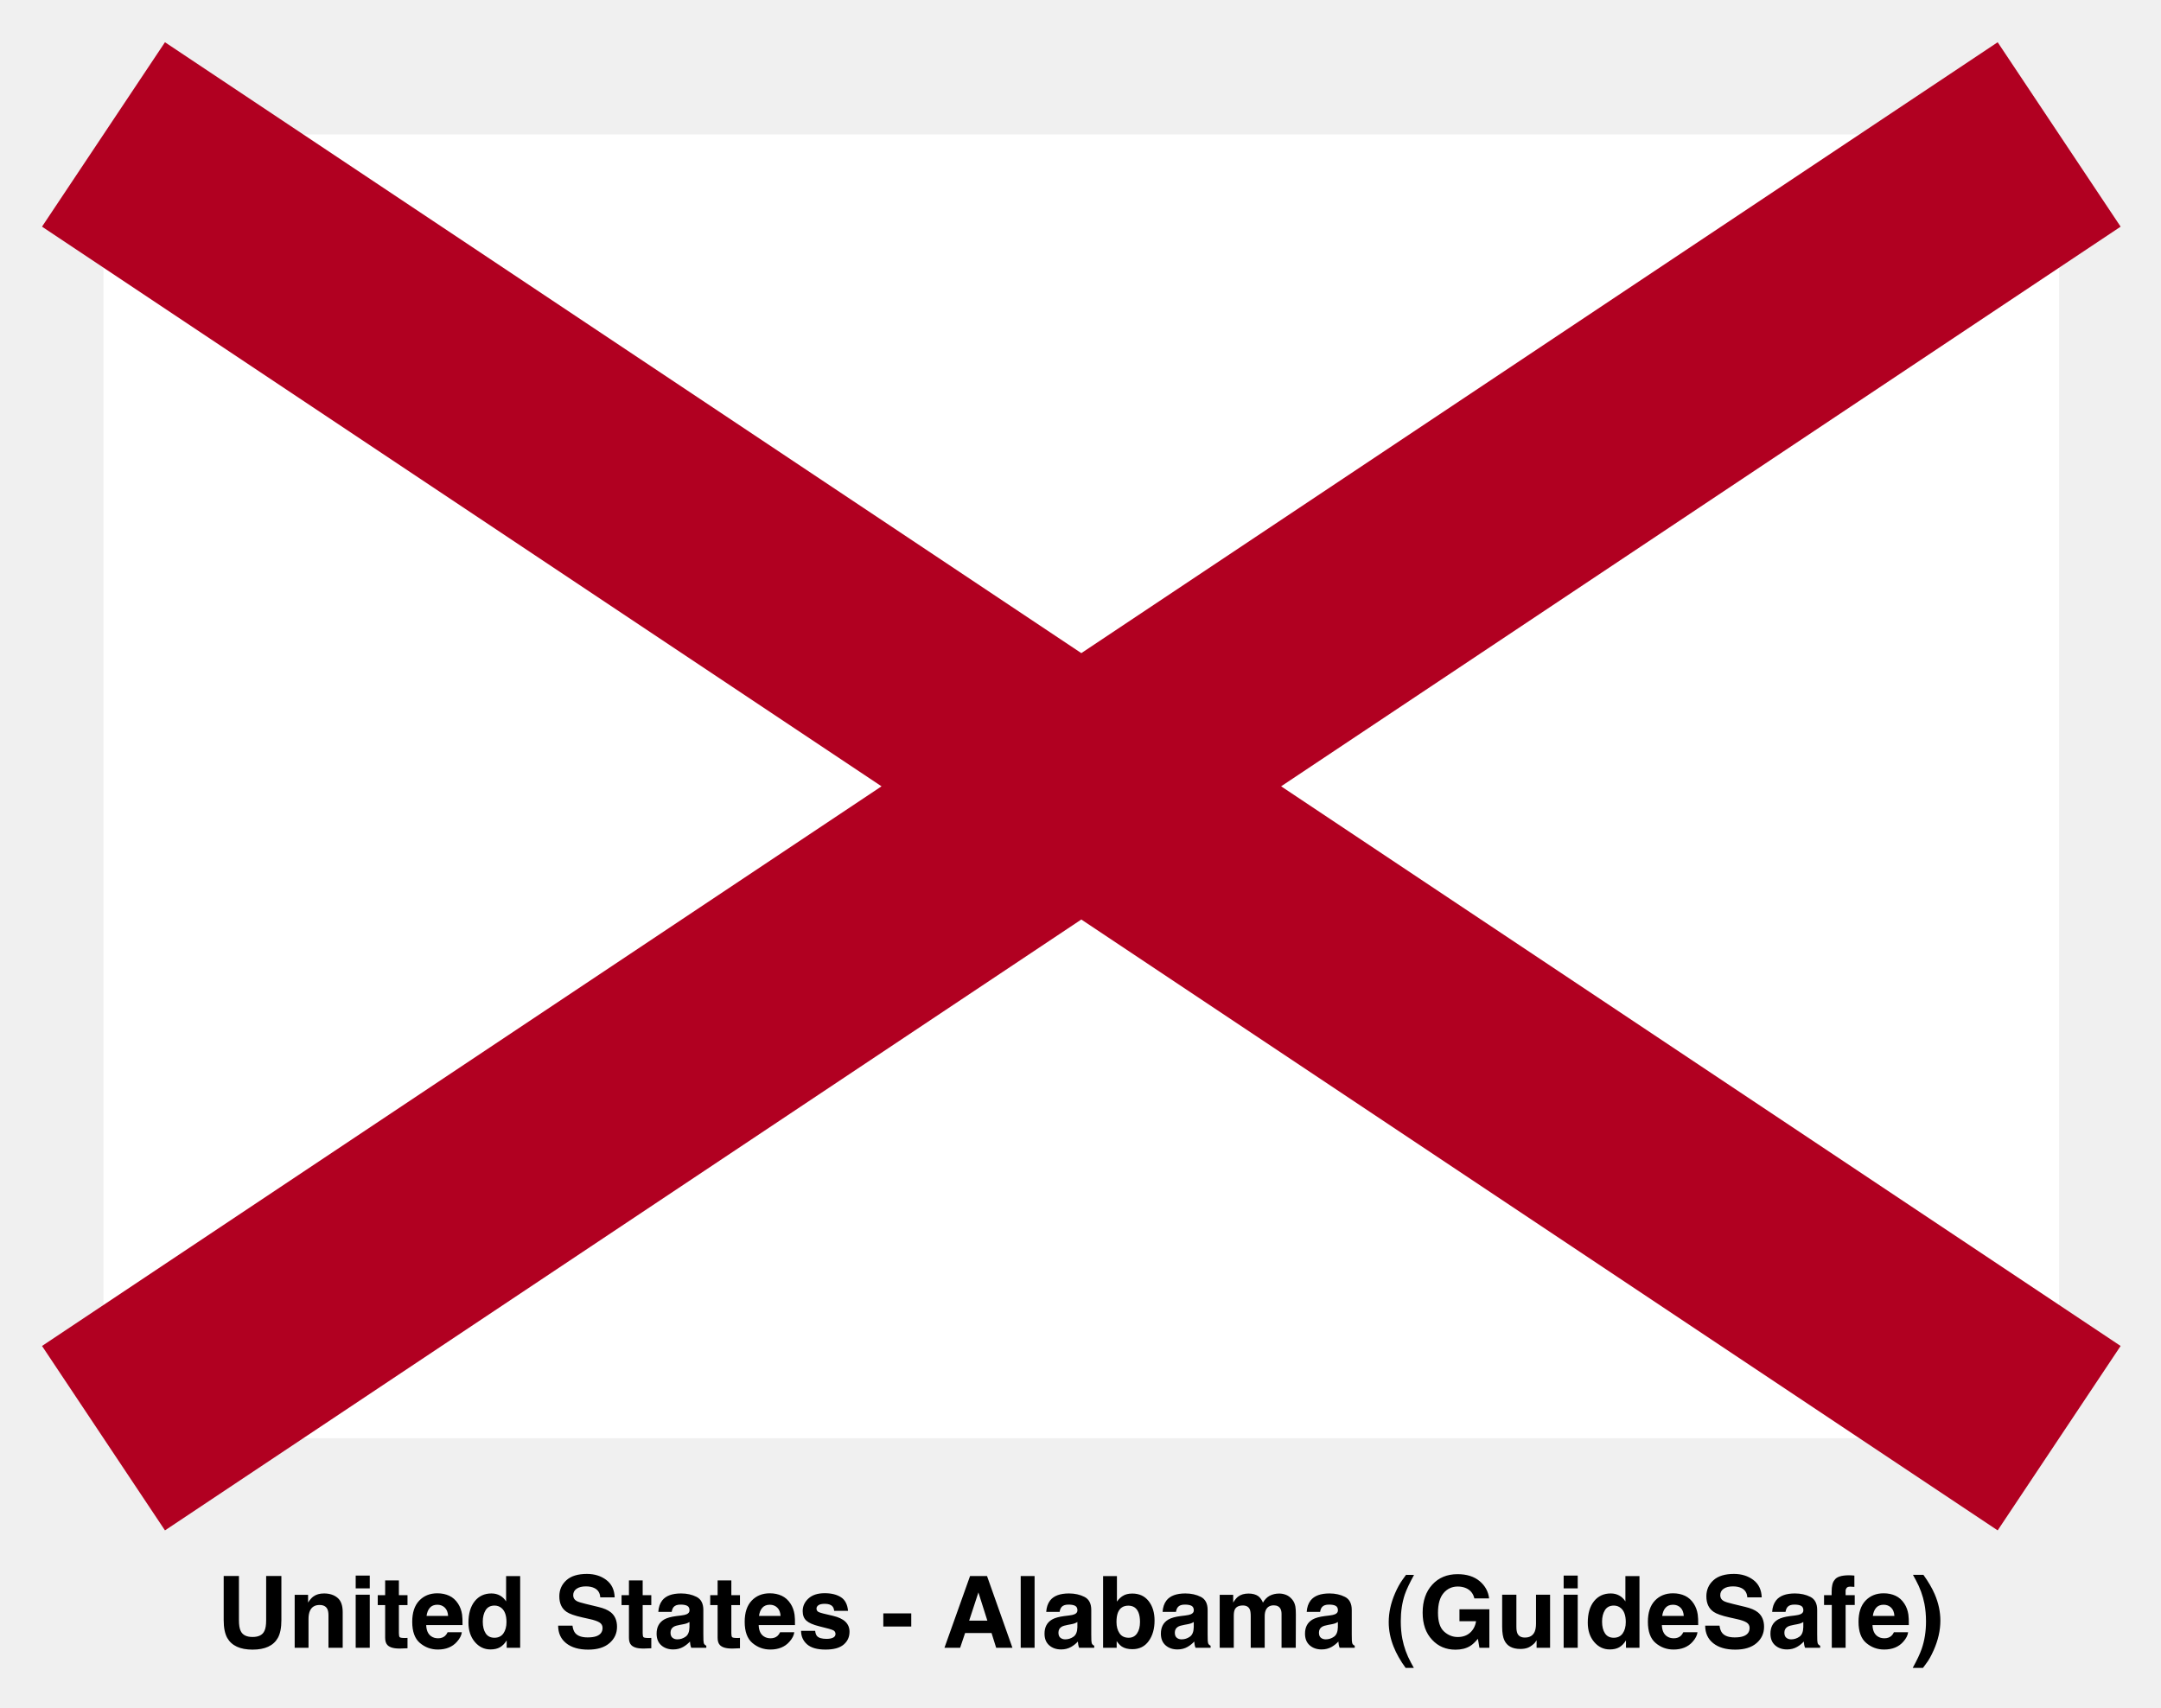
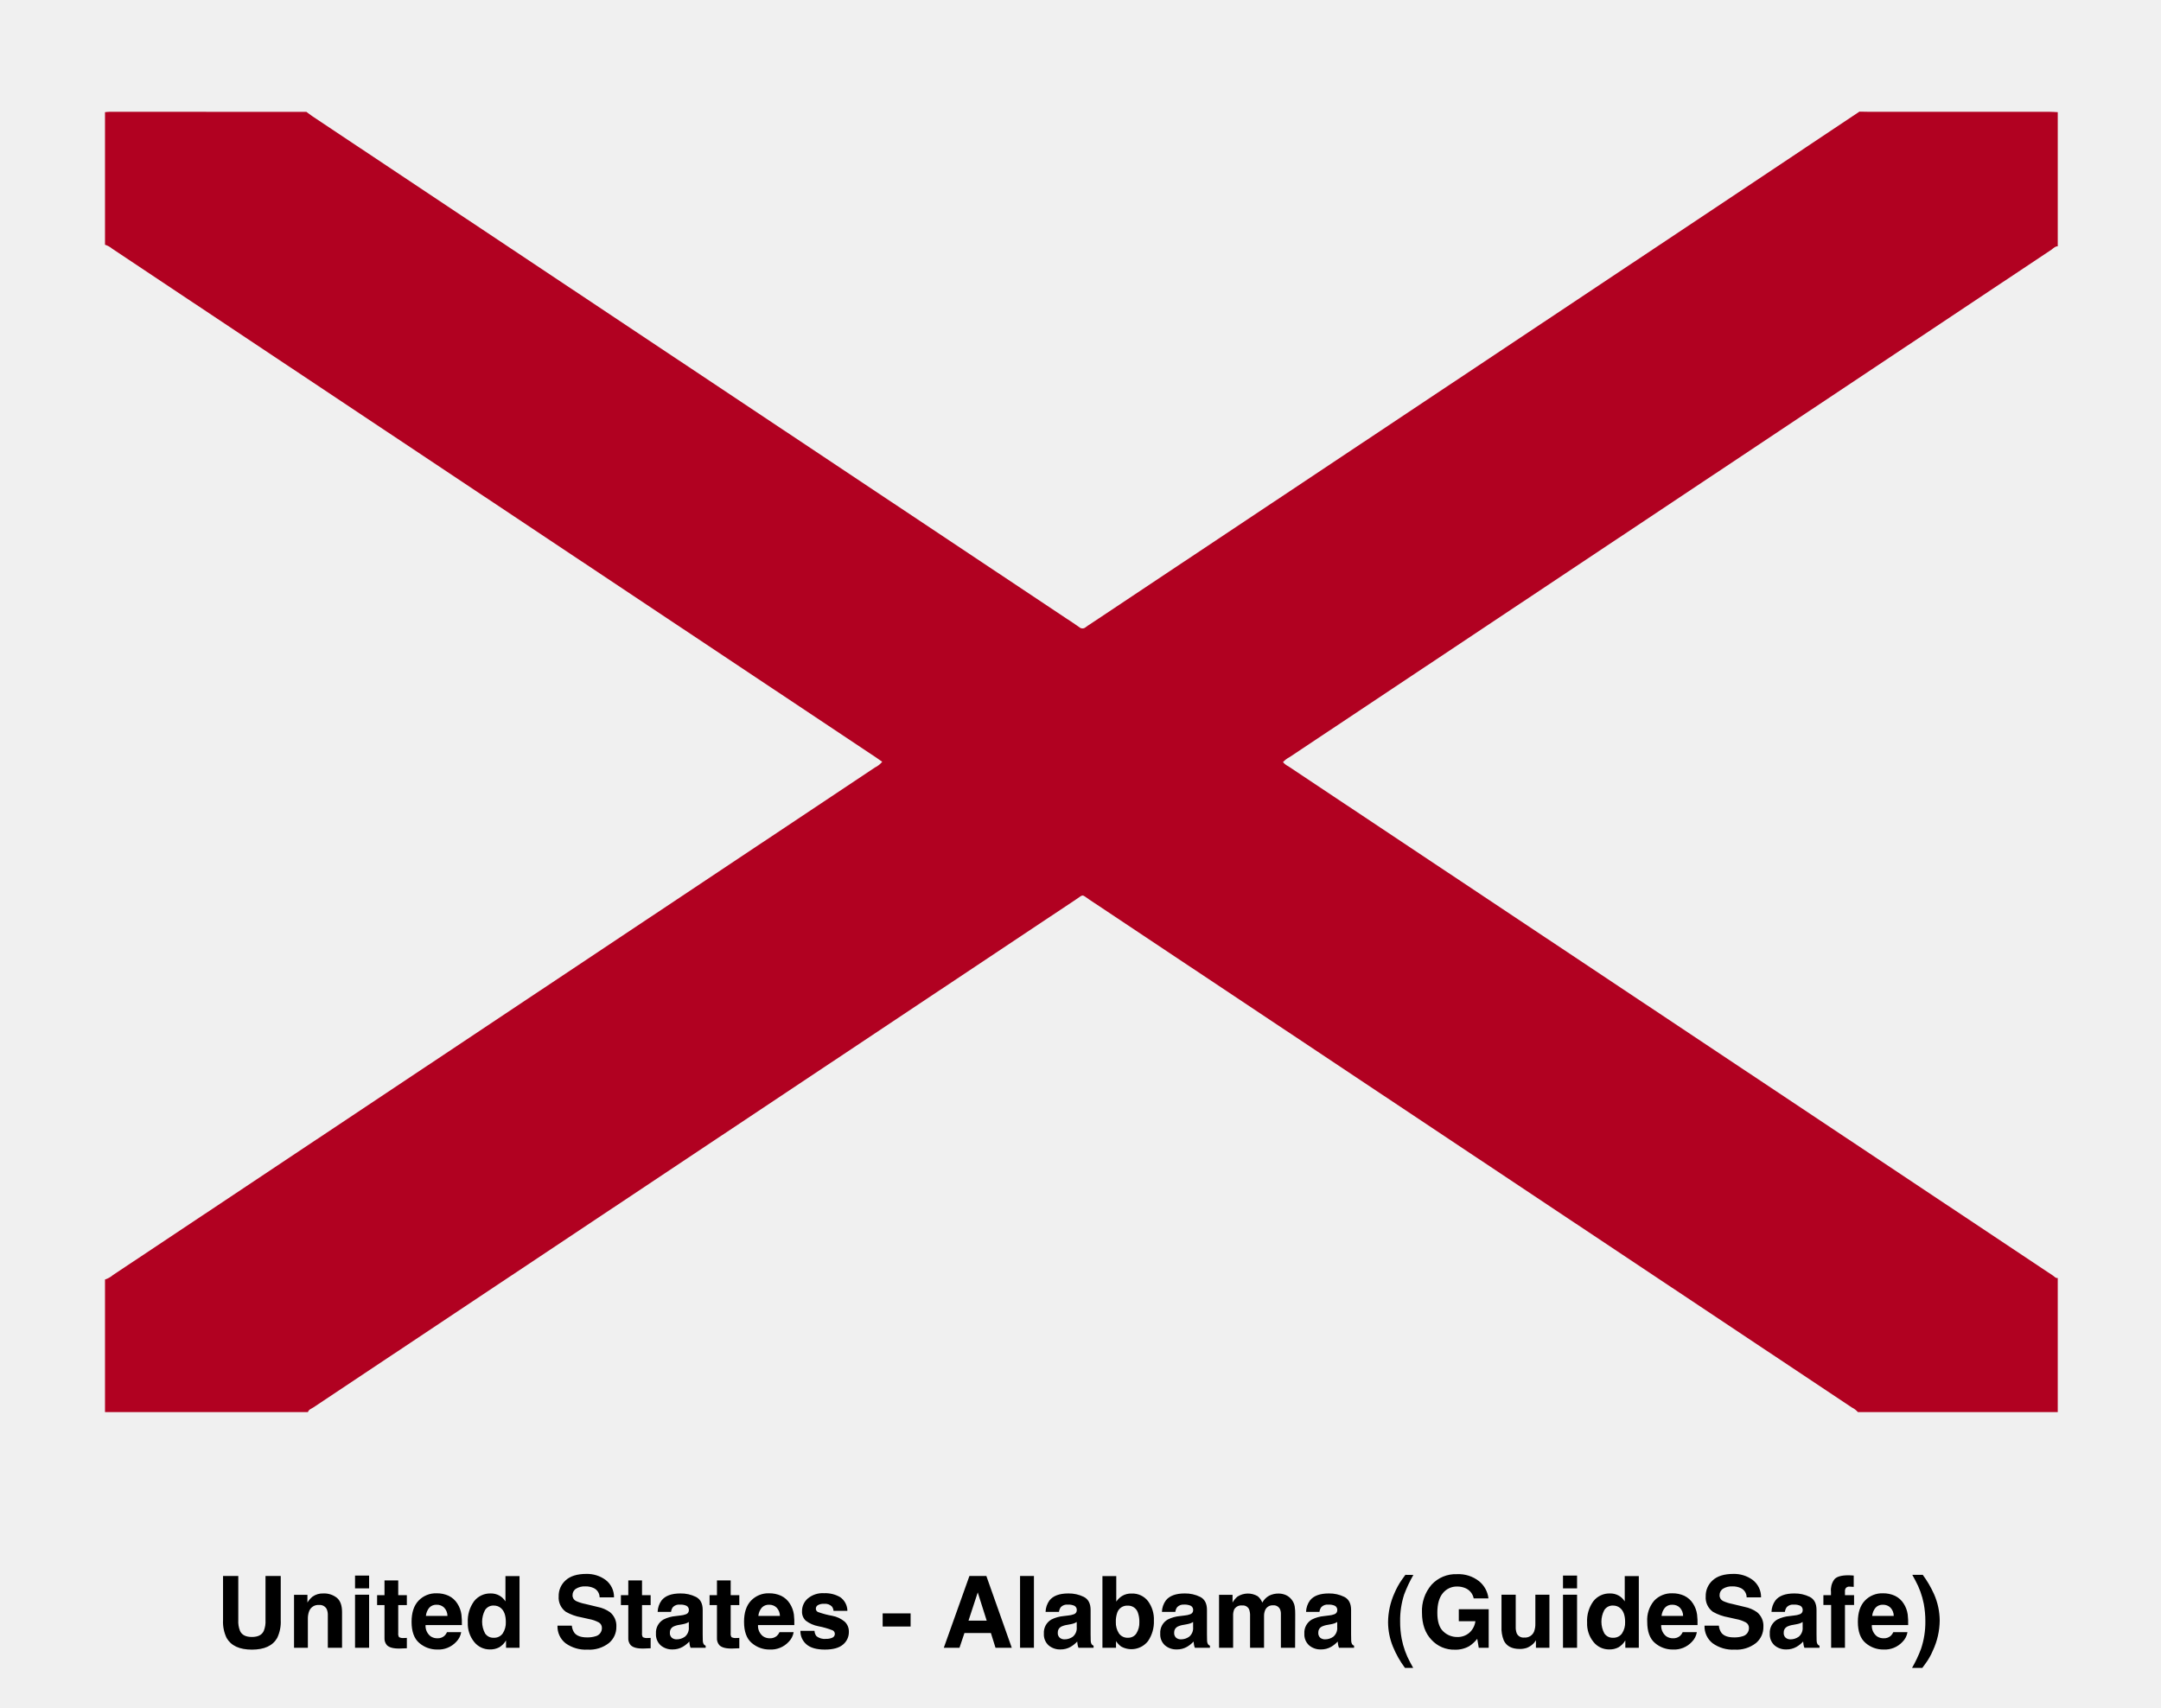
- <svg xmlns="http://www.w3.org/2000/svg" role="img" viewBox="-31.75 -41.25 663.00 524.00">
-   <path fill="#fff" d="M0 0h600v400H0z" />
-   <path stroke="#b10021" stroke-width="68" d="M0 0l600 400M0 400L600 0" />
-   <path d="M36.879 442.288v13.533c0 2.341.365 4.164 1.092 5.469 1.364 2.388 3.956 3.586 7.767 3.586 3.816 0 6.399-1.198 7.755-3.586.727-1.304 1.088-3.127 1.088-5.469v-13.533h-4.674v13.533c0 1.517-.178 2.622-.535 3.319-.561 1.232-1.772 1.853-3.633 1.853-1.87 0-3.085-.62-3.646-1.853-.357-.697-.535-1.802-.535-3.319v-13.533zm8.859 0zm26.047 6.671c-1.071-.884-2.447-1.321-4.13-1.321-1.347 0-2.456.327-3.331.986-.489.365-1.007.969-1.555 1.806v-2.375H58.659v16.253h4.245v-8.813c0-1.007.136-1.831.416-2.481.54-1.224 1.53-1.836 2.974-1.836 1.173 0 1.972.416 2.388 1.253.229.459.344 1.117.344 1.972v9.905h4.364v-10.963c0-2.044-.535-3.506-1.606-4.385zm-5.702-1.368zm15.611-1.508v-3.93h-4.317v3.93zm-4.317 1.942V464.307h4.317v-16.283zm6.769 3.183h2.269v10.024c0 1.016.242 1.768.718 2.256.735.765 2.112 1.113 4.122 1.045l2.018-.076v-3.183a6.914 6.914 0 0 1-.425.025c-.144.004-.28.009-.412.009-.867 0-1.385-.085-1.555-.251-.166-.161-.251-.578-.251-1.245v-8.604h2.643v-3.034h-2.643v-4.538h-4.215v4.538H84.145zm15.989.82c.544-.616 1.309-.926 2.295-.926.905 0 1.666.293 2.278.875.612.582.956 1.436 1.024 2.562h-6.616c.136-1.058.48-1.891 1.02-2.511zm5.953-3.675c-1.084-.506-2.303-.761-3.658-.761-2.282 0-4.134.752-5.566 2.256-1.428 1.504-2.142 3.667-2.142 6.484 0 3.008.79 5.18 2.375 6.514 1.585 1.334 3.412 2.001 5.481 2.001 2.511 0 4.462-.795 5.855-2.375.897-.999 1.402-1.98 1.508-2.945h-4.347c-.229.48-.493.854-.79 1.122-.548.497-1.258.748-2.137.748-.824 0-1.534-.204-2.12-.616-.965-.654-1.479-1.802-1.538-3.433h11.145c.017-1.406-.025-2.481-.136-3.229-.191-1.275-.603-2.392-1.241-3.361-.705-1.092-1.602-1.895-2.69-2.405zm-3.361-.761zm18.93.697c-.769-.433-1.644-.65-2.63-.65-2.142 0-3.854.795-5.133 2.388-1.279 1.593-1.921 3.782-1.921 6.561 0 2.409.65 4.381 1.95 5.923 1.3 1.538 2.902 2.307 4.806 2.307 1.151 0 2.12-.221 2.898-.659.773-.438 1.466-1.139 2.074-2.108v2.256h4.139v-21.989h-4.317v7.767c-.476-.765-1.101-1.364-1.865-1.797zm1.045 11.6c-.629.892-1.547 1.343-2.749 1.343-1.207 0-2.103-.45-2.698-1.351-.591-.901-.888-2.103-.888-3.607 0-1.394.293-2.562.875-3.506.582-.939 1.496-1.411 2.741-1.411.816 0 1.534.259 2.15.778 1.007.854 1.508 2.282 1.508 4.27 0 1.428-.314 2.588-.939 3.484zm21.182-2.375h-4.394c0 2.29.824 4.088 2.464 5.396 1.644 1.313 3.901 1.967 6.769 1.967 2.809 0 4.98-.667 6.518-1.997 1.542-1.326 2.312-3 2.312-5.01 0-1.963-.659-3.463-1.972-4.496-.85-.667-2.103-1.202-3.765-1.598l-3.794-.914c-1.466-.348-2.422-.65-2.868-.909-.697-.391-1.045-.977-1.045-1.763 0-.858.353-1.525 1.058-2.001.71-.48 1.653-.718 2.838-.718 1.067 0 1.959.183 2.673.552 1.079.557 1.657 1.5 1.734 2.821h4.423c-.081-2.337-.939-4.122-2.579-5.354-1.636-1.228-3.616-1.844-5.936-1.844-2.779 0-4.886.65-6.318 1.955-1.436 1.309-2.15 2.945-2.15 4.916 0 2.163.739 3.752 2.222 4.768.88.608 2.46 1.169 4.75 1.687l2.333.523c1.364.297 2.367.642 3.004 1.033.637.395.956.96.956 1.687 0 1.245-.646 2.095-1.929 2.554-.676.238-1.559.357-2.643.357-1.814 0-3.093-.45-3.841-1.36-.408-.497-.68-1.249-.82-2.252zm4.466-15.896zm10.593 9.59h2.269v10.024c0 1.016.238 1.768.718 2.256.735.765 2.112 1.113 4.122 1.045l2.018-.076v-3.183c-.14.013-.285.021-.429.025-.144.004-.28.009-.408.009-.867 0-1.385-.085-1.555-.251-.17-.161-.255-.578-.255-1.245v-8.604h2.647v-3.034h-2.647v-4.538h-4.211v4.538h-2.269zm20.838 5.184v1.585c-.03 1.423-.429 2.405-1.202 2.94-.773.54-1.615.807-2.532.807-.578 0-1.067-.161-1.47-.484-.404-.323-.608-.85-.608-1.576 0-.816.331-1.419.986-1.81.391-.229 1.033-.421 1.929-.582l.956-.178c.476-.089.854-.187 1.126-.289.276-.106.548-.242.816-.412zm-2.583-1.989l-1.449.178c-1.644.212-2.889.561-3.735 1.05-1.542.897-2.316 2.345-2.316 4.347 0 1.542.48 2.736 1.44 3.578.96.841 2.18 1.262 3.654 1.262 1.156 0 2.188-.263 3.106-.795.765-.446 1.445-.99 2.031-1.627.03.37.068.697.119.986.051.289.14.599.268.926h4.632v-.629c-.276-.127-.489-.293-.625-.493-.14-.195-.225-.574-.255-1.135-.021-.735-.03-1.364-.03-1.882v-7.466c0-1.963-.693-3.297-2.078-4.007-1.385-.705-2.966-1.058-4.75-1.058-2.736 0-4.67.714-5.796 2.15-.705.918-1.105 2.086-1.194 3.51h4.109c.098-.629.297-1.126.595-1.491.421-.501 1.13-.748 2.137-.748.897 0 1.576.127 2.04.378.463.255.693.718.693 1.385 0 .548-.302.948-.909 1.207-.34.153-.901.276-1.687.374zm.221-6.811zm8.728 3.616h2.269v10.024c0 1.016.238 1.768.718 2.256.735.765 2.112 1.113 4.122 1.045l2.018-.076v-3.183c-.14.013-.285.021-.429.025-.144.004-.28.009-.408.009-.867 0-1.385-.085-1.555-.251-.17-.161-.255-.578-.255-1.245v-8.604h2.647v-3.034h-2.647v-4.538h-4.211v4.538h-2.269zm15.989.82c.544-.616 1.309-.926 2.295-.926.905 0 1.666.293 2.278.875.612.582.952 1.436 1.024 2.562h-6.62c.14-1.058.48-1.891 1.024-2.511zm5.953-3.675c-1.084-.506-2.307-.761-3.658-.761-2.282 0-4.139.752-5.566 2.256-1.428 1.504-2.142 3.667-2.142 6.484 0 3.008.79 5.18 2.375 6.514 1.581 1.334 3.408 2.001 5.481 2.001 2.507 0 4.462-.795 5.855-2.375.897-.999 1.398-1.98 1.508-2.945h-4.347c-.229.48-.493.854-.79 1.122-.548.497-1.262.748-2.137.748-.829 0-1.534-.204-2.12-.616-.969-.654-1.479-1.802-1.538-3.433h11.141c.021-1.406-.025-2.481-.132-3.229-.191-1.275-.603-2.392-1.241-3.361-.71-1.092-1.606-1.895-2.69-2.405zm-3.361-.761zm13.61 11.519h-4.317c0 1.67.608 3.047 1.827 4.13 1.22 1.079 3.11 1.619 5.673 1.619 2.507 0 4.364-.51 5.562-1.53 1.202-1.02 1.802-2.337 1.802-3.952 0-1.224-.421-2.248-1.258-3.064-.846-.807-2.116-1.406-3.807-1.806-2.541-.557-4.02-.952-4.436-1.181-.421-.217-.629-.574-.629-1.058 0-.391.195-.731.591-1.02.395-.285 1.054-.429 1.98-.429 1.126 0 1.921.285 2.388.863.251.319.404.752.463 1.3h4.258c-.187-1.989-.922-3.391-2.201-4.202-1.279-.812-2.936-1.22-4.967-1.22-2.142 0-3.803.54-4.984 1.623-1.177 1.079-1.768 2.371-1.768 3.875 0 1.275.378 2.252 1.135 2.928.756.688 2.057 1.258 3.901 1.717 2.558.608 4.037 1.037 4.436 1.287.395.246.595.612.595 1.088 0 .497-.246.871-.739 1.122-.493.246-1.156.374-1.993.374-1.423 0-2.401-.285-2.928-.854-.297-.319-.493-.854-.582-1.61zm3.255-11.519zm17.659 6.17v4.032h8.575v-4.032zm26.336 2.227l2.838-8.664 2.749 8.664zm.28-13.699l-7.857 22.019h4.81l1.525-4.525h8.112l1.419 4.525h4.988l-7.797-22.019zm2.571 0zm17.226 22.019v-22.019h-4.258v22.019zm13.13-7.916v1.585c-.03 1.423-.429 2.405-1.202 2.94-.773.54-1.615.807-2.532.807-.578 0-1.067-.161-1.47-.484-.404-.323-.608-.85-.608-1.576 0-.816.331-1.419.986-1.81.391-.229 1.033-.421 1.929-.582l.956-.178c.476-.089.854-.187 1.126-.289.276-.106.548-.242.816-.412zm-2.583-1.989l-1.449.178c-1.644.212-2.889.561-3.735 1.05-1.547.897-2.316 2.345-2.316 4.347 0 1.542.48 2.736 1.44 3.578.96.841 2.18 1.262 3.654 1.262 1.156 0 2.188-.263 3.106-.795.765-.446 1.445-.99 2.031-1.627.03.37.068.697.119.986.051.289.14.599.268.926h4.632v-.629c-.276-.127-.489-.293-.625-.493-.14-.195-.225-.574-.255-1.135-.021-.735-.03-1.364-.03-1.882v-7.466c0-1.963-.693-3.297-2.078-4.007-1.385-.705-2.966-1.058-4.75-1.058-2.736 0-4.67.714-5.796 2.15-.705.918-1.105 2.086-1.194 3.51h4.109c.098-.629.297-1.126.595-1.491.421-.501 1.13-.748 2.137-.748.897 0 1.576.127 2.04.378.463.255.693.718.693 1.385 0 .548-.302.948-.909 1.207-.34.153-.901.276-1.687.374zm.221-6.811zm24.224 2.392c-1.211-1.547-2.885-2.316-5.027-2.316-1.185 0-2.163.246-2.928.748-.646.395-1.241.973-1.776 1.729v-7.827h-4.245V464.307h4.168v-2.044c.569.795 1.096 1.351 1.585 1.67.816.54 1.895.807 3.242.807 2.137 0 3.807-.833 5.001-2.494 1.198-1.661 1.793-3.76 1.793-6.289 0-2.439-.603-4.432-1.814-5.974zm-3.561 9.917c-.608.888-1.462 1.33-2.558 1.33-1.262 0-2.205-.459-2.821-1.377-.616-.914-.926-2.069-.926-3.463 0-1.185.149-2.15.446-2.898.578-1.406 1.64-2.108 3.183-2.108 1.525 0 2.571.718 3.14 2.15.297.761.446 1.717.446 2.868 0 1.445-.302 2.609-.909 3.497zm17.4-3.51v1.585c-.03 1.423-.429 2.405-1.202 2.94-.769.54-1.615.807-2.532.807-.578 0-1.067-.161-1.47-.484-.404-.323-.603-.85-.603-1.576 0-.816.327-1.419.986-1.81.387-.229 1.028-.421 1.925-.582l.956-.178c.48-.089.854-.187 1.13-.289.272-.106.544-.242.812-.412zm-2.583-1.989l-1.449.178c-1.644.212-2.889.561-3.735 1.05-1.542.897-2.316 2.345-2.316 4.347 0 1.542.48 2.736 1.44 3.578.965.841 2.18 1.262 3.654 1.262 1.156 0 2.193-.263 3.106-.795.769-.446 1.445-.99 2.031-1.627.03.37.072.697.123.986.047.289.136.599.268.926h4.632v-.629c-.28-.127-.489-.293-.629-.493-.14-.195-.225-.574-.255-1.135-.017-.735-.03-1.364-.03-1.882v-7.466c0-1.963-.693-3.297-2.074-4.007-1.385-.705-2.97-1.058-4.75-1.058-2.741 0-4.674.714-5.8 2.15-.705.918-1.105 2.086-1.194 3.51h4.109c.098-.629.297-1.126.599-1.491.416-.501 1.13-.748 2.133-.748.897 0 1.576.127 2.04.378.463.255.697.718.697 1.385 0 .548-.306.948-.914 1.207-.336.153-.901.276-1.687.374zm.225-6.811zm30.712.493c-.697-.276-1.406-.416-2.12-.416-1.075 0-2.052.221-2.928.671-.829.446-1.521 1.151-2.078 2.108-.319-.799-.786-1.449-1.406-1.959-.765-.548-1.772-.82-3.017-.82-1.313 0-2.384.319-3.212.956-.467.357-.965.96-1.491 1.806v-2.375h-4.139v16.253h4.317v-9.798c0-.888.115-1.555.344-2.001.416-.786 1.236-1.181 2.452-1.181 1.045 0 1.746.395 2.103 1.181.2.438.302 1.139.302 2.108v9.692h4.287v-9.692c0-.731.11-1.351.34-1.87.45-.977 1.262-1.462 2.435-1.462 1.016 0 1.717.378 2.095 1.135.195.395.297.905.297 1.521v10.368h4.36l.034-10.262c0-1.058-.051-1.857-.153-2.405-.157-.829-.467-1.525-.926-2.091-.565-.697-1.198-1.185-1.895-1.466zm15.862 8.307v1.585c-.03 1.423-.429 2.405-1.202 2.94-.769.54-1.615.807-2.528.807-.578 0-1.071-.161-1.474-.484-.404-.323-.603-.85-.603-1.576 0-.816.327-1.419.986-1.81.387-.229 1.033-.421 1.925-.582l.956-.178c.48-.089.854-.187 1.13-.289.272-.106.544-.242.812-.412zm-2.583-1.989l-1.449.178c-1.64.212-2.885.561-3.735 1.05-1.542.897-2.316 2.345-2.316 4.347 0 1.542.484 2.736 1.445 3.578.96.841 2.176 1.262 3.65 1.262 1.156 0 2.193-.263 3.11-.795.765-.446 1.44-.99 2.031-1.627.03.37.068.697.119.986.047.289.14.599.268.926h4.632v-.629c-.28-.127-.489-.293-.629-.493-.14-.195-.221-.574-.255-1.135-.017-.735-.03-1.364-.03-1.882v-7.466c0-1.963-.688-3.297-2.074-4.007-1.385-.705-2.97-1.058-4.75-1.058-2.741 0-4.67.714-5.796 2.15-.71.918-1.105 2.086-1.198 3.51h4.109c.102-.629.302-1.126.599-1.491.416-.501 1.13-.748 2.137-.748.897 0 1.576.127 2.04.378.463.255.693.718.693 1.385 0 .548-.302.948-.909 1.207-.34.153-.905.276-1.691.374zm.225-6.811zm19.899 0c-1.296 2.987-1.942 5.936-1.942 8.842 0 2.52.497 5.027 1.491 7.517.85 2.142 2.078 4.317 3.692 6.527h2.524l-.914-1.674c-1.253-2.307-2.125-4.725-2.613-7.245-.319-1.64-.476-3.438-.476-5.392 0-3.025.412-5.766 1.236-8.214.501-1.466 1.44-3.463 2.826-5.991l-2.452-.03-1.058 1.462c-.829 1.147-1.598 2.545-2.316 4.198zm24.335 1.568h4.525c-.251-2.12-1.224-3.892-2.919-5.311-1.7-1.415-3.947-2.125-6.748-2.125-3.225 0-5.821 1.075-7.78 3.225-1.963 2.15-2.945 5.01-2.945 8.575 0 3.527.973 6.301 2.915 8.337 1.861 2.018 4.253 3.03 7.168 3.03 1.772 0 3.268-.374 4.483-1.117.705-.429 1.504-1.169 2.388-2.214l.463 2.749h3.051v-11.817h-9.174v3.675h5.095c-.229 1.445-.837 2.613-1.823 3.506-.986.888-2.252 1.334-3.794 1.334-1.572 0-2.979-.561-4.211-1.687-1.236-1.126-1.853-3.042-1.853-5.753 0-2.685.569-4.699 1.708-6.042 1.143-1.338 2.596-2.01 4.368-2.01.926 0 1.768.166 2.528.497 1.351.595 2.205 1.644 2.554 3.149zm-5.154-7.436zm18.046 6.301h-4.364v9.815c0 1.861.234 3.272.701 4.228.837 1.734 2.46 2.6 4.874 2.6.833 0 1.564-.11 2.188-.331.62-.217 1.266-.625 1.933-1.224.217-.191.408-.408.565-.659.161-.246.259-.399.302-.446v2.299h4.139v-16.283h-4.317v8.859c0 1.045-.14 1.887-.421 2.524-.535 1.177-1.534 1.763-2.987 1.763-1.135 0-1.895-.412-2.286-1.241-.217-.467-.327-1.164-.327-2.091zm2.987-.433zm15.832-1.508v-3.93h-4.317v3.93zm-4.317 1.942V464.307h4.317v-16.283zm17.077.263c-.769-.433-1.644-.65-2.63-.65-2.142 0-3.85.795-5.133 2.388-1.279 1.593-1.916 3.782-1.916 6.561 0 2.409.65 4.381 1.946 5.923 1.3 1.538 2.902 2.307 4.806 2.307 1.156 0 2.12-.221 2.898-.659.778-.438 1.466-1.139 2.074-2.108v2.256h4.139v-21.989h-4.317v7.767c-.476-.765-1.101-1.364-1.865-1.797zm1.045 11.6c-.629.892-1.542 1.343-2.749 1.343-1.207 0-2.103-.45-2.698-1.351-.591-.901-.888-2.103-.888-3.607 0-1.394.293-2.562.875-3.506.582-.939 1.496-1.411 2.741-1.411.816 0 1.534.259 2.15.778 1.007.854 1.508 2.282 1.508 4.27 0 1.428-.31 2.588-.939 3.484zm13.138-7.861c.544-.616 1.309-.926 2.295-.926.905 0 1.666.293 2.278.875.612.582.952 1.436 1.02 2.562h-6.616c.14-1.058.48-1.891 1.024-2.511zm5.953-3.675c-1.088-.506-2.307-.761-3.658-.761-2.282 0-4.139.752-5.566 2.256-1.428 1.504-2.146 3.667-2.146 6.484 0 3.008.795 5.18 2.375 6.514 1.585 1.334 3.412 2.001 5.486 2.001 2.507 0 4.462-.795 5.855-2.375.897-.999 1.398-1.98 1.508-2.945h-4.347c-.229.48-.493.854-.79 1.122-.548.497-1.262.748-2.137.748-.829 0-1.534-.204-2.12-.616-.969-.654-1.479-1.802-1.542-3.433h11.145c.021-1.406-.025-2.481-.136-3.229-.187-1.275-.599-2.392-1.236-3.361-.71-1.092-1.606-1.895-2.69-2.405zm-3.361-.761zm13.967 9.922h-4.394c0 2.29.824 4.088 2.464 5.396 1.644 1.313 3.901 1.967 6.769 1.967 2.809 0 4.98-.667 6.522-1.997 1.538-1.326 2.307-3 2.307-5.01 0-1.963-.659-3.463-1.972-4.496-.85-.667-2.103-1.202-3.765-1.598l-3.794-.914c-1.466-.348-2.422-.65-2.868-.909-.697-.391-1.045-.977-1.045-1.763 0-.858.353-1.525 1.058-2.001.71-.48 1.653-.718 2.838-.718 1.067 0 1.959.183 2.677.552 1.075.557 1.653 1.5 1.729 2.821h4.423c-.081-2.337-.939-4.122-2.575-5.354-1.64-1.228-3.62-1.844-5.94-1.844-2.779 0-4.886.65-6.318 1.955-1.436 1.309-2.15 2.945-2.15 4.916 0 2.163.739 3.752 2.227 4.768.875.608 2.456 1.169 4.75 1.687l2.329.523c1.364.297 2.367.642 3.004 1.033.637.395.956.96.956 1.687 0 1.245-.646 2.095-1.929 2.554-.676.238-1.559.357-2.643.357-1.814 0-3.093-.45-3.841-1.36-.408-.497-.68-1.249-.82-2.252zm4.466-15.896zm21.241 14.774v1.585c-.03 1.423-.429 2.405-1.202 2.94-.769.54-1.615.807-2.532.807-.578 0-1.067-.161-1.47-.484-.404-.323-.603-.85-.603-1.576 0-.816.327-1.419.986-1.81.387-.229 1.028-.421 1.925-.582l.956-.178c.48-.089.854-.187 1.13-.289.272-.106.544-.242.812-.412zm-2.583-1.989l-1.449.178c-1.644.212-2.889.561-3.735 1.05-1.542.897-2.316 2.345-2.316 4.347 0 1.542.48 2.736 1.445 3.578.96.841 2.176 1.262 3.65 1.262 1.156 0 2.193-.263 3.106-.795.769-.446 1.445-.99 2.035-1.627.03.37.068.697.119.986.047.289.136.599.268.926h4.632v-.629c-.28-.127-.489-.293-.629-.493-.14-.195-.225-.574-.255-1.135-.017-.735-.03-1.364-.03-1.882v-7.466c0-1.963-.693-3.297-2.074-4.007-1.385-.705-2.97-1.058-4.75-1.058-2.741 0-4.674.714-5.796 2.15-.71.918-1.109 2.086-1.198 3.51h4.109c.102-.629.297-1.126.599-1.491.416-.501 1.13-.748 2.137-.748.892 0 1.572.127 2.035.378.463.255.697.718.697 1.385 0 .548-.306.948-.914 1.207-.336.153-.901.276-1.687.374zm.225-6.811zm17.132-5.503c-.217-.017-.463-.025-.731-.025-2.358 0-3.85.489-4.466 1.466-.586.659-.884 1.857-.884 3.599v1.045h-2.329v3.004h2.375v13.13h4.241v-13.13h2.796v-3.004h-2.796v-1.372c0-.319.11-.612.323-.875.212-.263.603-.387 1.164-.374.565.017.965.038 1.202.068v-3.467c-.378-.03-.676-.051-.897-.064zm7.58 9.939c.544-.616 1.309-.926 2.295-.926.905 0 1.666.293 2.278.875.612.582.956 1.436 1.024 2.562h-6.616c.136-1.058.48-1.891 1.02-2.511zm5.953-3.675c-1.084-.506-2.303-.761-3.658-.761-2.282 0-4.134.752-5.562 2.256-1.432 1.504-2.146 3.667-2.146 6.484 0 3.008.79 5.18 2.375 6.514 1.585 1.334 3.412 2.001 5.481 2.001 2.511 0 4.462-.795 5.855-2.375.897-.999 1.402-1.98 1.508-2.945h-4.347c-.225.48-.493.854-.79 1.122-.548.497-1.258.748-2.137.748-.824 0-1.534-.204-2.12-.616-.965-.654-1.479-1.802-1.538-3.433h11.145c.017-1.406-.025-2.481-.136-3.229-.187-1.275-.603-2.392-1.241-3.361-.705-1.092-1.602-1.895-2.69-2.405zm-3.361-.761zm15.361.255c-.79-1.831-1.938-3.803-3.455-5.915h-3.208l.909 1.67c1.254 2.303 2.125 4.712 2.613 7.232.319 1.653.48 3.455.48 5.409 0 3.047-.446 5.851-1.33 8.409-.518 1.513-1.436 3.455-2.749 5.826h3.153l1.058-1.449c.688-.875 1.419-2.18 2.197-3.913 1.385-3.098 2.078-6.144 2.078-9.144 0-2.728-.582-5.435-1.746-8.124z" />
+ <svg xmlns="http://www.w3.org/2000/svg" id="Layer_1" data-name="Layer 1" viewBox="0 0 663 524">
+   <defs>
+     <style>.cls-1{fill:#b10121;}</style>
+   </defs>
+   <path d="M68.429,483.538v13.533a11.342,11.342,0,0,0,1.092,5.469q2.046,3.582,7.767,3.586,5.724,0,7.755-3.586a11.346,11.346,0,0,0,1.088-5.469V483.538H81.457v13.533a7.674,7.674,0,0,1-.535,3.319q-.841,1.848-3.633,1.853-2.804,0-3.646-1.853a7.674,7.674,0,0,1-.535-3.319V483.538Zm34.906,6.671a6.272,6.272,0,0,0-4.13-1.321,5.383,5.383,0,0,0-3.331.986,7.145,7.145,0,0,0-1.555,1.806v-2.375H90.21V505.557H94.455v-8.813a6.299,6.299,0,0,1,.416-2.481,2.968,2.968,0,0,1,2.974-1.836,2.413,2.413,0,0,1,2.388,1.253,4.521,4.521,0,0,1,.344,1.972v9.905h4.364V494.594q0-3.066-1.606-4.385Zm9.909-2.877v-3.93h-4.317v3.93Zm-4.317,1.942V505.557h4.317V489.274Zm6.769,3.183h2.269v10.024a3.126,3.126,0,0,0,.718,2.256q1.103,1.147,4.122,1.045l2.018-.076v-3.183q-.212.019-.425.026c-.144.004-.28.009-.412.009a2.777,2.777,0,0,1-1.555-.251,1.954,1.954,0,0,1-.251-1.245v-8.604h2.643v-3.034h-2.643v-4.538h-4.215v4.538h-2.269Zm15.989.82a2.901,2.901,0,0,1,2.295-.926,3.18,3.18,0,0,1,2.278.875,3.7,3.7,0,0,1,1.024,2.562h-6.616a4.626,4.626,0,0,1,1.02-2.511Zm5.953-3.675a8.55,8.55,0,0,0-3.658-.761,7.335,7.335,0,0,0-5.566,2.256q-2.142,2.256-2.142,6.484,0,4.513,2.375,6.514a8.262,8.262,0,0,0,5.481,2.001,7.397,7.397,0,0,0,5.855-2.375,5.393,5.393,0,0,0,1.508-2.945h-4.347a3.542,3.542,0,0,1-.79,1.122,3.055,3.055,0,0,1-2.137.748,3.598,3.598,0,0,1-2.12-.616,4.042,4.042,0,0,1-1.538-3.433H141.705a21.971,21.971,0,0,0-.136-3.229,8.25,8.25,0,0,0-1.241-3.361,6.426,6.426,0,0,0-2.69-2.405Zm15.569-.064a5.26,5.26,0,0,0-2.63-.65,6.245,6.245,0,0,0-5.133,2.388,10.206,10.206,0,0,0-1.921,6.561,8.869,8.869,0,0,0,1.95,5.923,6.056,6.056,0,0,0,4.806,2.307,5.846,5.846,0,0,0,2.898-.659,6.006,6.006,0,0,0,2.074-2.108V505.557h4.139V483.568h-4.317v7.767A5.175,5.175,0,0,0,153.207,489.538Zm1.045,11.6a3.157,3.157,0,0,1-2.749,1.343,3.011,3.011,0,0,1-2.698-1.351,7.613,7.613,0,0,1-.013-7.113,2.992,2.992,0,0,1,2.741-1.411,3.241,3.241,0,0,1,2.15.778c1.007.854,1.508,2.282,1.508,4.27a5.965,5.965,0,0,1-.939,3.484Zm21.182-2.375h-4.394a6.528,6.528,0,0,0,2.464,5.396,10.565,10.565,0,0,0,6.769,1.967,9.66,9.66,0,0,0,6.518-1.997,6.33,6.33,0,0,0,2.311-5.01,5.381,5.381,0,0,0-1.972-4.496,9.799,9.799,0,0,0-3.765-1.598l-3.794-.914a12.733,12.733,0,0,1-2.868-.909,1.899,1.899,0,0,1-1.045-1.763,2.28,2.28,0,0,1,1.058-2.001,4.981,4.981,0,0,1,2.838-.718,5.779,5.779,0,0,1,2.673.552,3.146,3.146,0,0,1,1.734,2.821h4.423a6.591,6.591,0,0,0-2.579-5.354,9.609,9.609,0,0,0-5.936-1.844q-4.168,0-6.318,1.955a6.365,6.365,0,0,0-2.15,4.916,5.37,5.37,0,0,0,2.222,4.767,14.775,14.775,0,0,0,4.75,1.687l2.333.523a10.177,10.177,0,0,1,3.004,1.033,1.88,1.88,0,0,1,.956,1.687,2.558,2.558,0,0,1-1.929,2.554,8.13,8.13,0,0,1-2.643.357q-2.722,0-3.841-1.36a4.527,4.527,0,0,1-.82-2.252Zm15.059-6.306h2.269v10.024a3.107,3.107,0,0,0,.718,2.256q1.103,1.147,4.122,1.045l2.018-.076v-3.183c-.14.013-.285.021-.429.026s-.28.009-.408.009a2.777,2.777,0,0,1-1.555-.251,1.918,1.918,0,0,1-.255-1.245V492.457h2.647v-3.034H196.973v-4.538h-4.211v4.538h-2.269Zm20.838,5.184v1.585a3.428,3.428,0,0,1-1.202,2.94,4.325,4.325,0,0,1-2.532.807,2.277,2.277,0,0,1-1.47-.484,1.904,1.904,0,0,1-.608-1.576,1.966,1.966,0,0,1,.986-1.81,6.259,6.259,0,0,1,1.929-.582l.956-.178a7.044,7.044,0,0,0,1.126-.289,4.595,4.595,0,0,0,.816-.412Zm-2.583-1.989-1.449.178a10.315,10.315,0,0,0-3.735,1.05,4.647,4.647,0,0,0-2.316,4.347,4.505,4.505,0,0,0,1.44,3.578,5.346,5.346,0,0,0,3.654,1.262,6.078,6.078,0,0,0,3.106-.795,8.705,8.705,0,0,0,2.031-1.627c.03.37.068.697.119.986a4.932,4.932,0,0,0,.268.926h4.632v-.629a1.491,1.491,0,0,1-.625-.493,2.327,2.327,0,0,1-.255-1.134c-.021-.735-.03-1.364-.03-1.882V493.953q0-2.945-2.078-4.007a10.316,10.316,0,0,0-4.751-1.058q-4.105,0-5.796,2.15a6.261,6.261,0,0,0-1.194,3.51h4.109a3.07,3.07,0,0,1,.595-1.491,2.649,2.649,0,0,1,2.137-.748,4.386,4.386,0,0,1,2.04.378,1.441,1.441,0,0,1,.693,1.385,1.274,1.274,0,0,1-.909,1.207,6.419,6.419,0,0,1-1.687.374Zm8.949-3.195h2.269v10.024a3.107,3.107,0,0,0,.718,2.256q1.103,1.147,4.122,1.045l2.018-.076V502.523c-.14.013-.285.021-.429.026s-.28.009-.408.009a2.777,2.777,0,0,1-1.555-.251,1.918,1.918,0,0,1-.255-1.245V492.457h2.647v-3.034H224.176v-4.538h-4.211v4.538h-2.269Zm15.989.82a2.901,2.901,0,0,1,2.295-.926,3.18,3.18,0,0,1,2.278.875,3.719,3.719,0,0,1,1.024,2.562h-6.62a4.628,4.628,0,0,1,1.024-2.511Zm5.953-3.675a8.564,8.564,0,0,0-3.658-.761,7.329,7.329,0,0,0-5.566,2.256q-2.142,2.256-2.142,6.484,0,4.513,2.375,6.514a8.247,8.247,0,0,0,5.481,2.001,7.403,7.403,0,0,0,5.855-2.375,5.422,5.422,0,0,0,1.508-2.945h-4.347a3.542,3.542,0,0,1-.79,1.122,3.062,3.062,0,0,1-2.137.748,3.589,3.589,0,0,1-2.12-.616,4.031,4.031,0,0,1-1.538-3.433h11.141a22.092,22.092,0,0,0-.132-3.229,8.25,8.25,0,0,0-1.241-3.361,6.477,6.477,0,0,0-2.69-2.405ZM249.887,500.36H245.57a5.28,5.28,0,0,0,1.827,4.13q1.829,1.619,5.673,1.619,3.76,0,5.562-1.53a4.94,4.94,0,0,0,1.802-3.952,4.108,4.108,0,0,0-1.258-3.064,8.148,8.148,0,0,0-3.807-1.806,26.818,26.818,0,0,1-4.436-1.181,1.107,1.107,0,0,1-.629-1.058,1.246,1.246,0,0,1,.591-1.02,3.478,3.478,0,0,1,1.98-.429,2.905,2.905,0,0,1,2.388.863,2.502,2.502,0,0,1,.463,1.3h4.258a5.209,5.209,0,0,0-2.201-4.202,9.141,9.141,0,0,0-4.967-1.22,7.104,7.104,0,0,0-4.984,1.623,5.081,5.081,0,0,0-1.768,3.875,3.723,3.723,0,0,0,1.135,2.928,9.232,9.232,0,0,0,3.901,1.717,24.116,24.116,0,0,1,4.436,1.287,1.253,1.253,0,0,1-.144,2.21,4.489,4.489,0,0,1-1.993.374,3.929,3.929,0,0,1-2.928-.854,2.841,2.841,0,0,1-.582-1.61Zm20.914-5.35v4.032h8.575v-4.032Zm26.336,2.227,2.838-8.664,2.749,8.664Zm.28-13.699L289.561,505.557h4.81l1.525-4.525h8.112l1.419,4.525h4.988l-7.797-22.019ZM317.214,505.557V483.538h-4.258V505.557Zm13.13-7.916v1.585a3.428,3.428,0,0,1-1.203,2.94,4.325,4.325,0,0,1-2.532.807,2.277,2.277,0,0,1-1.47-.484,1.904,1.904,0,0,1-.608-1.576,1.966,1.966,0,0,1,.986-1.81,6.26,6.26,0,0,1,1.929-.582l.956-.178a7.044,7.044,0,0,0,1.126-.289,4.595,4.595,0,0,0,.816-.412Zm-2.583-1.989-1.449.178a10.315,10.315,0,0,0-3.735,1.05,4.639,4.639,0,0,0-2.316,4.347,4.505,4.505,0,0,0,1.44,3.578,5.346,5.346,0,0,0,3.654,1.262,6.078,6.078,0,0,0,3.106-.795,8.706,8.706,0,0,0,2.031-1.627c.03.37.068.697.119.986a4.933,4.933,0,0,0,.268.926h4.632v-.629a1.491,1.491,0,0,1-.625-.493,2.327,2.327,0,0,1-.255-1.134c-.021-.735-.03-1.364-.03-1.882v-7.466q0-2.945-2.078-4.007a10.316,10.316,0,0,0-4.75-1.058q-4.105,0-5.796,2.15a6.261,6.261,0,0,0-1.194,3.51h4.109a3.07,3.07,0,0,1,.595-1.491,2.649,2.649,0,0,1,2.137-.748,4.386,4.386,0,0,1,2.04.378,1.441,1.441,0,0,1,.693,1.385,1.274,1.274,0,0,1-.909,1.207,6.419,6.419,0,0,1-1.687.374Zm24.445-4.419a6.024,6.024,0,0,0-5.027-2.316,5.245,5.245,0,0,0-2.928.748,6.146,6.146,0,0,0-1.776,1.729v-7.827h-4.245V505.557h4.168v-2.044a6.507,6.507,0,0,0,1.585,1.67,6.479,6.479,0,0,0,8.243-1.687,10.483,10.483,0,0,0,1.793-6.289,9.39,9.39,0,0,0-1.814-5.974Zm-3.561,9.917a2.924,2.924,0,0,1-2.558,1.33,3.168,3.168,0,0,1-2.821-1.377,6.067,6.067,0,0,1-.926-3.463,7.938,7.938,0,0,1,.446-2.898,3.168,3.168,0,0,1,3.183-2.108,3.127,3.127,0,0,1,3.14,2.15,7.94,7.94,0,0,1,.446,2.868,6.077,6.077,0,0,1-.909,3.497Zm17.4-3.51v1.585a3.428,3.428,0,0,1-1.203,2.94,4.315,4.315,0,0,1-2.532.807,2.277,2.277,0,0,1-1.47-.484,1.902,1.902,0,0,1-.603-1.576,1.958,1.958,0,0,1,.986-1.81,6.187,6.187,0,0,1,1.925-.582l.956-.178a7.114,7.114,0,0,0,1.13-.289,4.709,4.709,0,0,0,.812-.412Zm-2.583-1.989-1.449.178a10.315,10.315,0,0,0-3.735,1.05,4.647,4.647,0,0,0-2.316,4.347,4.505,4.505,0,0,0,1.44,3.578,5.353,5.353,0,0,0,3.654,1.262,6.067,6.067,0,0,0,3.106-.795,8.619,8.619,0,0,0,2.031-1.627c.03.37.072.697.123.986a4.367,4.367,0,0,0,.268.926h4.631v-.629a1.506,1.506,0,0,1-.629-.493,2.327,2.327,0,0,1-.255-1.134c-.017-.735-.03-1.364-.03-1.882v-7.466q0-2.945-2.074-4.007a10.328,10.328,0,0,0-4.75-1.058q-4.111,0-5.8,2.15a6.261,6.261,0,0,0-1.194,3.51h4.109a3.032,3.032,0,0,1,.599-1.491,2.64,2.64,0,0,1,2.133-.748,4.386,4.386,0,0,1,2.04.378,1.444,1.444,0,0,1,.697,1.385,1.278,1.278,0,0,1-.914,1.207,6.376,6.376,0,0,1-1.687.374Zm30.938-6.318a5.724,5.724,0,0,0-2.12-.416,6.305,6.305,0,0,0-2.928.671,5.386,5.386,0,0,0-2.078,2.108,4.763,4.763,0,0,0-1.406-1.959,5.915,5.915,0,0,0-6.229.136,6.822,6.822,0,0,0-1.491,1.806V489.304h-4.139V505.557h4.317v-9.798a4.527,4.527,0,0,1,.344-2.001,2.517,2.517,0,0,1,2.452-1.181,2.082,2.082,0,0,1,2.103,1.181,5.42,5.42,0,0,1,.302,2.108v9.692h4.287v-9.692a4.593,4.593,0,0,1,.34-1.87,2.447,2.447,0,0,1,2.435-1.462,2.128,2.128,0,0,1,2.095,1.135,3.438,3.438,0,0,1,.297,1.521V505.557h4.36l.034-10.262a14.104,14.104,0,0,0-.153-2.405,4.621,4.621,0,0,0-.926-2.091,4.734,4.734,0,0,0-1.895-1.466Zm15.862,8.307v1.585a3.428,3.428,0,0,1-1.203,2.94,4.312,4.312,0,0,1-2.528.807,2.288,2.288,0,0,1-1.474-.484,1.902,1.902,0,0,1-.603-1.576,1.958,1.958,0,0,1,.986-1.81,6.225,6.225,0,0,1,1.925-.582l.956-.178a7.115,7.115,0,0,0,1.13-.289,4.709,4.709,0,0,0,.812-.412Zm-2.583-1.989-1.449.178a10.368,10.368,0,0,0-3.735,1.05,4.647,4.647,0,0,0-2.316,4.347,4.508,4.508,0,0,0,1.445,3.578,5.334,5.334,0,0,0,3.65,1.262,6.094,6.094,0,0,0,3.11-.795,8.794,8.794,0,0,0,2.031-1.627c.03.37.068.697.119.986a4.633,4.633,0,0,0,.268.926H415.432V504.928a1.506,1.506,0,0,1-.629-.493,2.377,2.377,0,0,1-.255-1.134c-.017-.735-.03-1.364-.03-1.882v-7.466q0-2.945-2.074-4.007a10.328,10.328,0,0,0-4.75-1.058q-4.111,0-5.796,2.15a6.263,6.263,0,0,0-1.198,3.51h4.109a3.113,3.113,0,0,1,.599-1.491,2.644,2.644,0,0,1,2.137-.748,4.386,4.386,0,0,1,2.04.378,1.441,1.441,0,0,1,.693,1.385,1.274,1.274,0,0,1-.909,1.207,6.461,6.461,0,0,1-1.691.374ZM427.801,488.841a22.097,22.097,0,0,0-1.942,8.842A20.132,20.132,0,0,0,427.351,505.2a29.711,29.711,0,0,0,3.692,6.527h2.524l-.914-1.674a25.126,25.126,0,0,1-2.613-7.245,28.322,28.322,0,0,1-.476-5.392,25.646,25.646,0,0,1,1.237-8.214,41.343,41.343,0,0,1,2.826-5.991l-2.452-.03-1.058,1.462a22.452,22.452,0,0,0-2.316,4.198Zm24.335,1.568h4.525a7.935,7.935,0,0,0-2.919-5.311,10.203,10.203,0,0,0-6.748-2.125,10.023,10.023,0,0,0-7.78,3.225,12.226,12.226,0,0,0-2.945,8.575q0,5.29,2.915,8.337a9.319,9.319,0,0,0,7.168,3.03,8.443,8.443,0,0,0,4.483-1.117,10.587,10.587,0,0,0,2.388-2.214l.463,2.749h3.051V493.74h-9.174v3.675h5.095a5.79,5.79,0,0,1-1.823,3.506,5.457,5.457,0,0,1-3.794,1.334,6.072,6.072,0,0,1-4.211-1.687q-1.855-1.689-1.853-5.753,0-4.028,1.708-6.042a5.489,5.489,0,0,1,4.368-2.01,6.258,6.258,0,0,1,2.528.497,4.306,4.306,0,0,1,2.554,3.149Zm12.892-1.134h-4.364v9.815a9.964,9.964,0,0,0,.701,4.228q1.256,2.6,4.874,2.6a6.566,6.566,0,0,0,2.188-.331,5.872,5.872,0,0,0,1.933-1.224,3.007,3.007,0,0,0,.565-.659c.161-.246.259-.399.302-.446V505.557h4.139V489.274h-4.317v8.859a6.347,6.347,0,0,1-.421,2.524,2.983,2.983,0,0,1-2.987,1.763,2.276,2.276,0,0,1-2.286-1.241,5.176,5.176,0,0,1-.327-2.091Zm18.819-1.942V483.402h-4.317v3.93Zm-4.317,1.942V505.557h4.317V489.274Zm17.077.263a5.26,5.26,0,0,0-2.63-.65,6.25,6.25,0,0,0-5.133,2.388,10.205,10.205,0,0,0-1.916,6.561,8.889,8.889,0,0,0,1.946,5.923,6.056,6.056,0,0,0,4.806,2.307,5.835,5.835,0,0,0,2.898-.659,5.97,5.97,0,0,0,2.074-2.108v2.256h4.139v-21.989h-4.317v7.767a5.175,5.175,0,0,0-1.865-1.797Zm1.045,11.6a3.152,3.152,0,0,1-2.749,1.343,3.011,3.011,0,0,1-2.698-1.351,7.613,7.613,0,0,1-.013-7.113,2.992,2.992,0,0,1,2.741-1.411,3.241,3.241,0,0,1,2.15.778c1.007.854,1.508,2.282,1.508,4.27a5.934,5.934,0,0,1-.939,3.484Zm13.138-7.861a2.901,2.901,0,0,1,2.295-.926,3.18,3.18,0,0,1,2.278.875,3.698,3.698,0,0,1,1.02,2.562h-6.616A4.628,4.628,0,0,1,510.79,493.277Zm5.953-3.675a8.578,8.578,0,0,0-3.658-.761,7.329,7.329,0,0,0-5.566,2.256,9.064,9.064,0,0,0-2.146,6.484q0,4.513,2.375,6.514a8.265,8.265,0,0,0,5.486,2.001,7.403,7.403,0,0,0,5.855-2.375,5.422,5.422,0,0,0,1.508-2.945h-4.347a3.542,3.542,0,0,1-.79,1.122,3.062,3.062,0,0,1-2.137.748,3.589,3.589,0,0,1-2.12-.616A4.045,4.045,0,0,1,509.66,498.597h11.145a21.395,21.395,0,0,0-.136-3.229,8.185,8.185,0,0,0-1.236-3.361,6.477,6.477,0,0,0-2.69-2.405Zm10.606,9.161h-4.394a6.528,6.528,0,0,0,2.464,5.396,10.565,10.565,0,0,0,6.769,1.967,9.679,9.679,0,0,0,6.522-1.997,6.339,6.339,0,0,0,2.307-5.01,5.38,5.38,0,0,0-1.972-4.496,9.799,9.799,0,0,0-3.765-1.598l-3.794-.914a12.733,12.733,0,0,1-2.868-.909,1.899,1.899,0,0,1-1.045-1.763,2.28,2.28,0,0,1,1.058-2.001,4.981,4.981,0,0,1,2.838-.718,5.81,5.81,0,0,1,2.677.552,3.15,3.15,0,0,1,1.729,2.821h4.423a6.6,6.6,0,0,0-2.575-5.354,9.63,9.63,0,0,0-5.94-1.844q-4.168,0-6.318,1.955a6.365,6.365,0,0,0-2.15,4.916,5.364,5.364,0,0,0,2.227,4.767,14.694,14.694,0,0,0,4.75,1.687l2.328.523a10.177,10.177,0,0,1,3.004,1.033,1.88,1.88,0,0,1,.956,1.687,2.558,2.558,0,0,1-1.929,2.554,8.13,8.13,0,0,1-2.643.357q-2.722,0-3.841-1.36a4.527,4.527,0,0,1-.82-2.252Zm25.707-1.122v1.585a3.428,3.428,0,0,1-1.203,2.94,4.315,4.315,0,0,1-2.532.807,2.277,2.277,0,0,1-1.47-.484,1.902,1.902,0,0,1-.603-1.576,1.958,1.958,0,0,1,.986-1.81,6.186,6.186,0,0,1,1.925-.582l.956-.178a7.114,7.114,0,0,0,1.13-.289,4.71,4.71,0,0,0,.812-.412Zm-2.583-1.989-1.449.178a10.315,10.315,0,0,0-3.735,1.05,4.647,4.647,0,0,0-2.316,4.347,4.494,4.494,0,0,0,1.445,3.578,5.334,5.334,0,0,0,3.65,1.262,6.067,6.067,0,0,0,3.106-.795,8.729,8.729,0,0,0,2.035-1.627c.03.37.068.697.119.986a4.369,4.369,0,0,0,.268.926h4.632V504.928a1.506,1.506,0,0,1-.629-.493,2.327,2.327,0,0,1-.255-1.134c-.017-.735-.03-1.364-.03-1.882v-7.466q0-2.945-2.074-4.007a10.328,10.328,0,0,0-4.75-1.058q-4.111,0-5.796,2.15a6.231,6.231,0,0,0-1.198,3.51h4.109a3.072,3.072,0,0,1,.599-1.491,2.644,2.644,0,0,1,2.137-.748,4.379,4.379,0,0,1,2.035.378,1.444,1.444,0,0,1,.697,1.385,1.278,1.278,0,0,1-.914,1.207A6.377,6.377,0,0,1,550.473,495.652Zm17.358-12.314c-.217-.017-.463-.025-.731-.025q-3.537,0-4.466,1.466a5.507,5.507,0,0,0-.884,3.599v1.045h-2.328v3.004h2.375v13.13h4.241V492.427h2.796v-3.004h-2.796V488.051a1.369,1.369,0,0,1,.323-.875,1.39,1.39,0,0,1,1.164-.374c.565.017.965.038,1.203.068V483.402c-.378-.03-.676-.051-.897-.064Zm7.58,9.939a2.901,2.901,0,0,1,2.294-.926,3.18,3.18,0,0,1,2.278.875,3.7,3.7,0,0,1,1.024,2.562h-6.616A4.626,4.626,0,0,1,575.411,493.277Zm5.953-3.675a8.55,8.55,0,0,0-3.658-.761,7.319,7.319,0,0,0-5.562,2.256q-2.148,2.256-2.146,6.484,0,4.513,2.375,6.514a8.262,8.262,0,0,0,5.481,2.001,7.397,7.397,0,0,0,5.855-2.375,5.393,5.393,0,0,0,1.508-2.945h-4.347a3.477,3.477,0,0,1-.79,1.122,3.055,3.055,0,0,1-2.137.748,3.598,3.598,0,0,1-2.12-.616,4.042,4.042,0,0,1-1.538-3.433H585.43a21.978,21.978,0,0,0-.136-3.229,8.19,8.19,0,0,0-1.241-3.361,6.426,6.426,0,0,0-2.69-2.405Zm11.999-.506a32.129,32.129,0,0,0-3.455-5.915h-3.208l.909,1.67a25.005,25.005,0,0,1,2.613,7.232,28.592,28.592,0,0,1,.48,5.409,25.606,25.606,0,0,1-1.33,8.409,38.671,38.671,0,0,1-2.749,5.825h3.153l1.058-1.449a19.334,19.334,0,0,0,2.197-3.913,22.28,22.28,0,0,0,2.078-9.144,20.288,20.288,0,0,0-1.746-8.124Z" />
+   <path class="cls-1" d="M631.326,34.413V75.56c-.857-.007-1.366.665-1.984,1.077Q512.486,154.442,395.657,232.287a7.342,7.342,0,0,0-2.039,1.54,5.235,5.235,0,0,0,1.653,1.286q117.322,78.16,234.655,156.301c.426.283.759.819,1.399.69V433.25H570.01a5.841,5.841,0,0,0-1.828-1.402Q451.231,353.934,334.264,276.043c-2.54-1.692-1.672-1.734-4.188-.059Q213.113,353.88,96.166,431.8c-.615.41-1.432.621-1.701,1.45H32.213V392.571a6.97,6.97,0,0,0,2.429-1.358q13.821-9.187,27.628-18.396,103.106-68.68,206.208-137.365a6.785,6.785,0,0,0,2.189-1.722c-.66-.467-1.218-.882-1.797-1.267Q151.661,154.389,34.447,76.321a6.217,6.217,0,0,0-2.234-1.229V34.413c.462-.039.925-.112,1.387-.112q30.198.001,60.397.014c.626.46,1.235.947,1.881,1.377Q211.436,112.674,327,189.648c1.362.907,2.748,1.781,4.075,2.736a1.481,1.481,0,0,0,2.078.004,12.097,12.097,0,0,1,1.158-.79Q430.617,127.457,526.921,63.314q21.789-14.514,43.555-29.064c.854.015,1.709.044,2.563.044q27.866.004,55.733.007C629.624,34.302,630.475,34.374,631.326,34.413Z" />
</svg>
